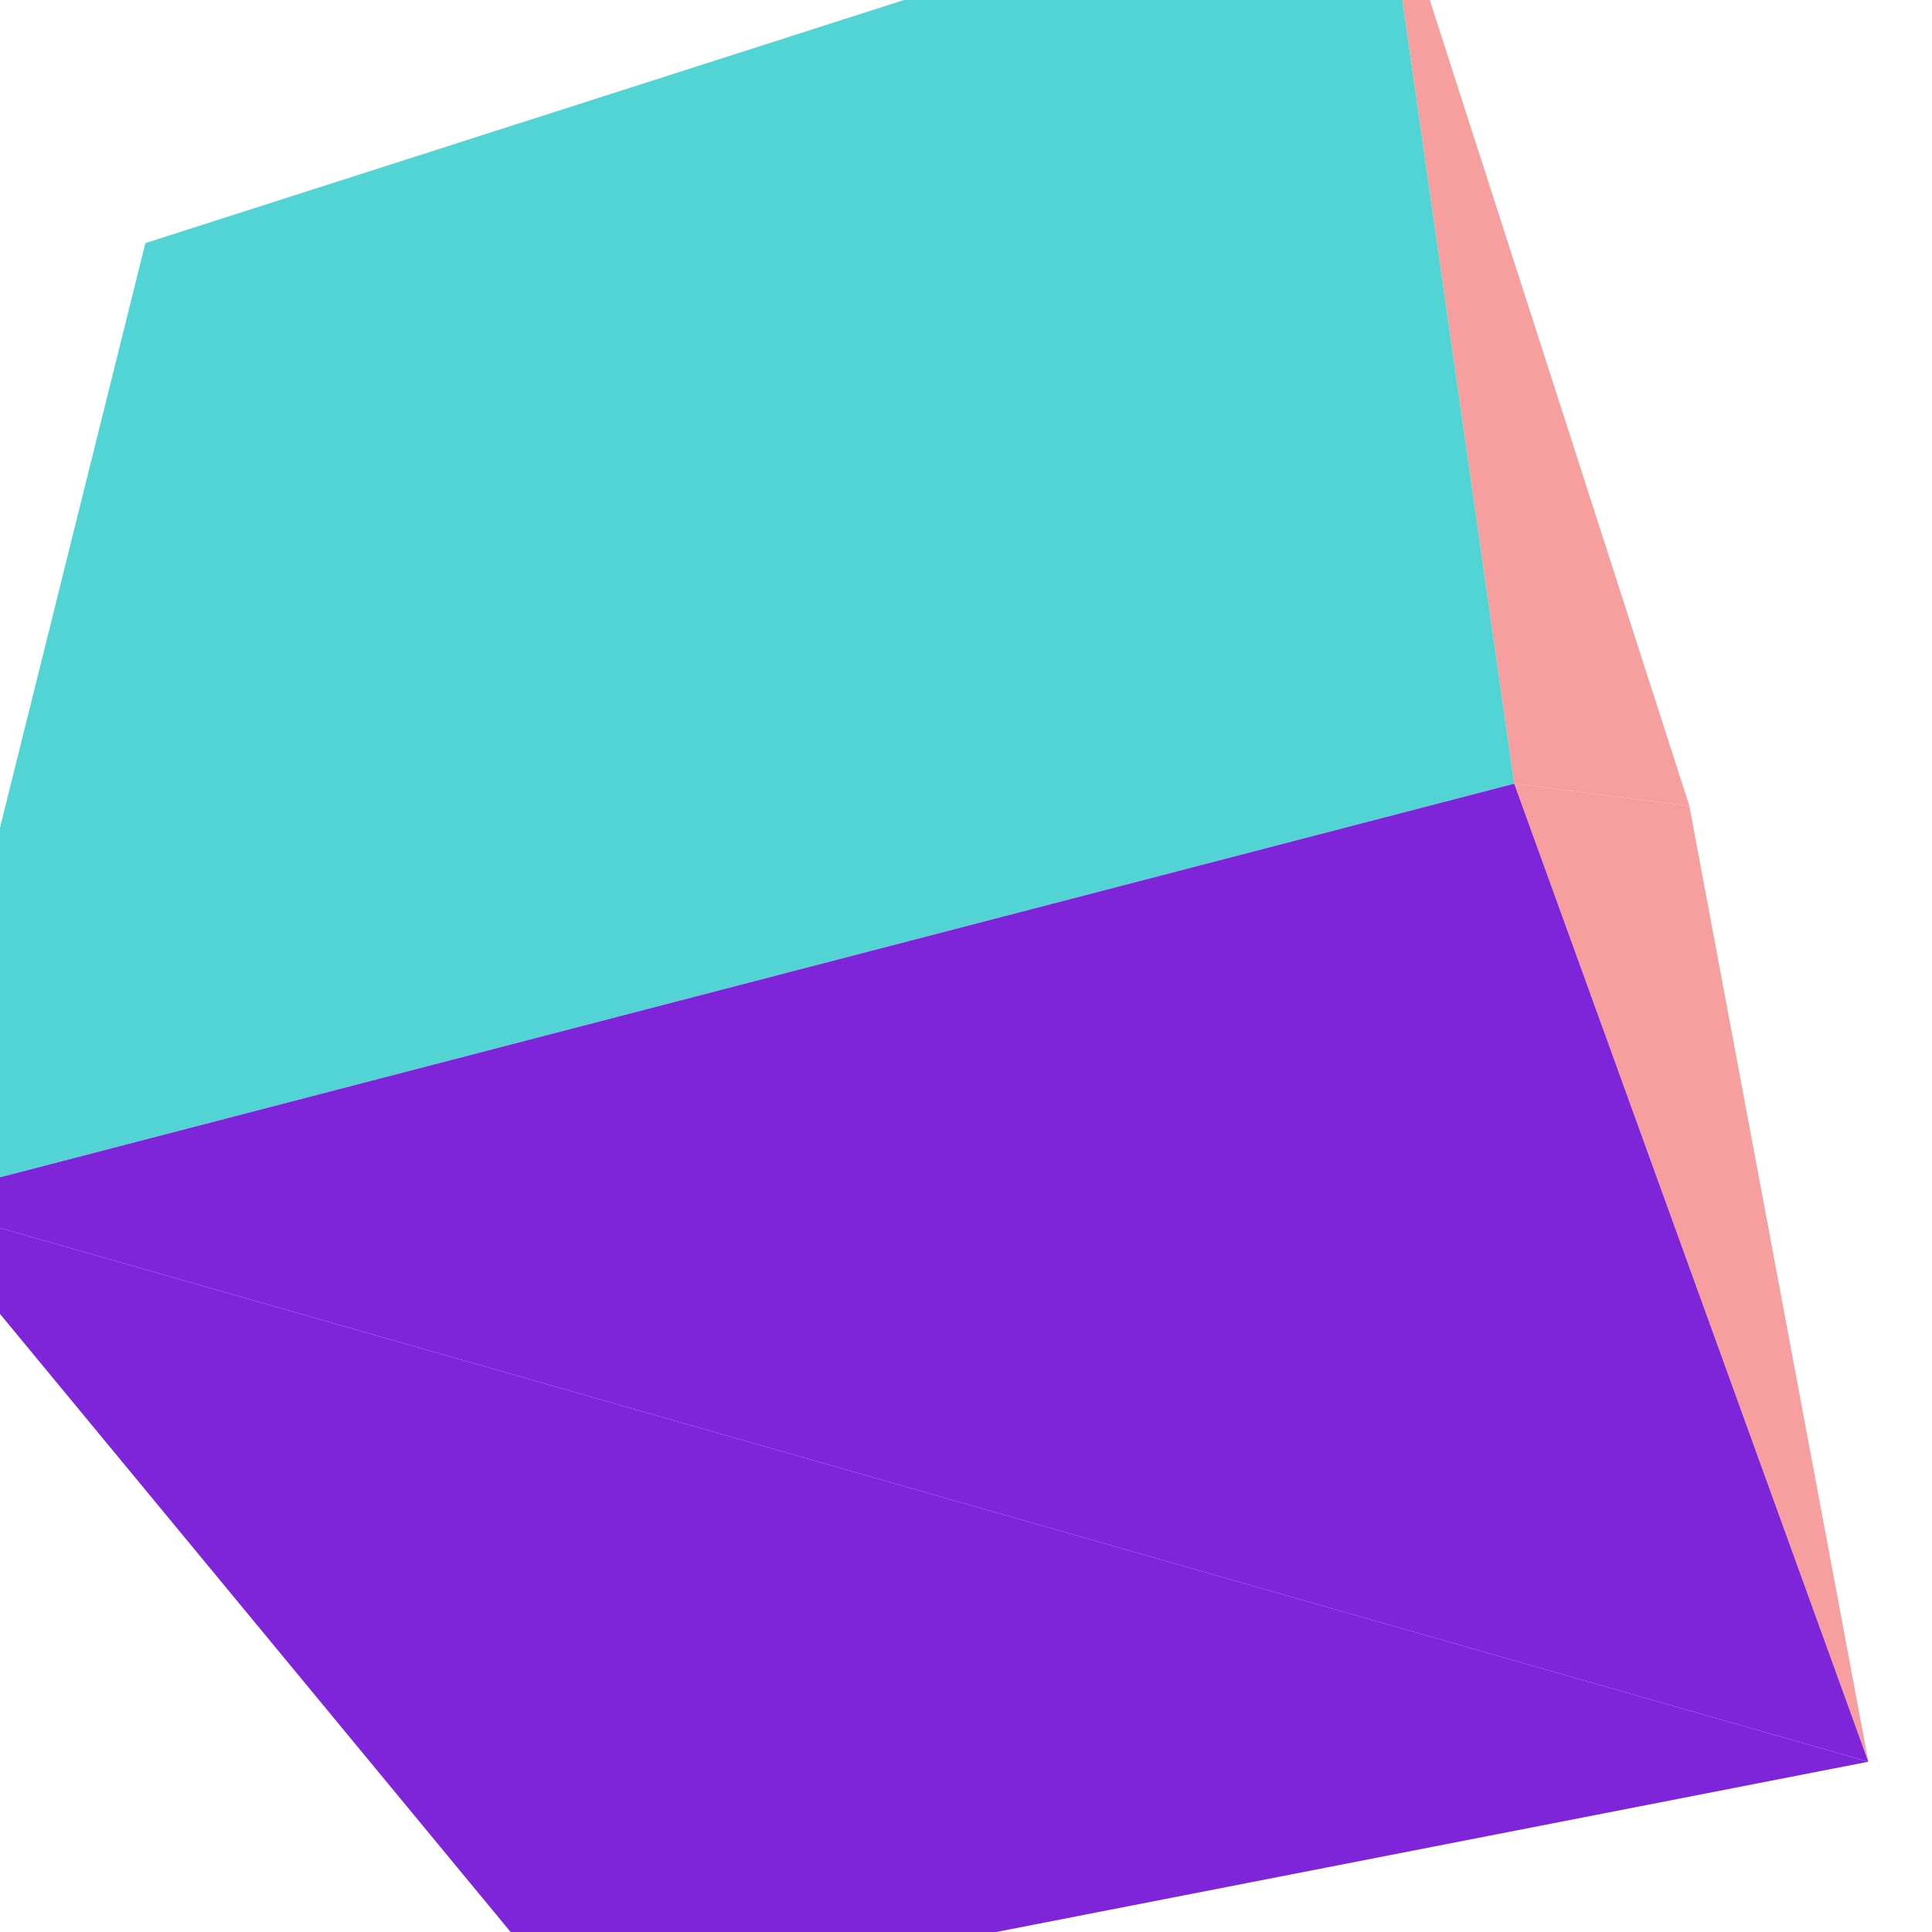
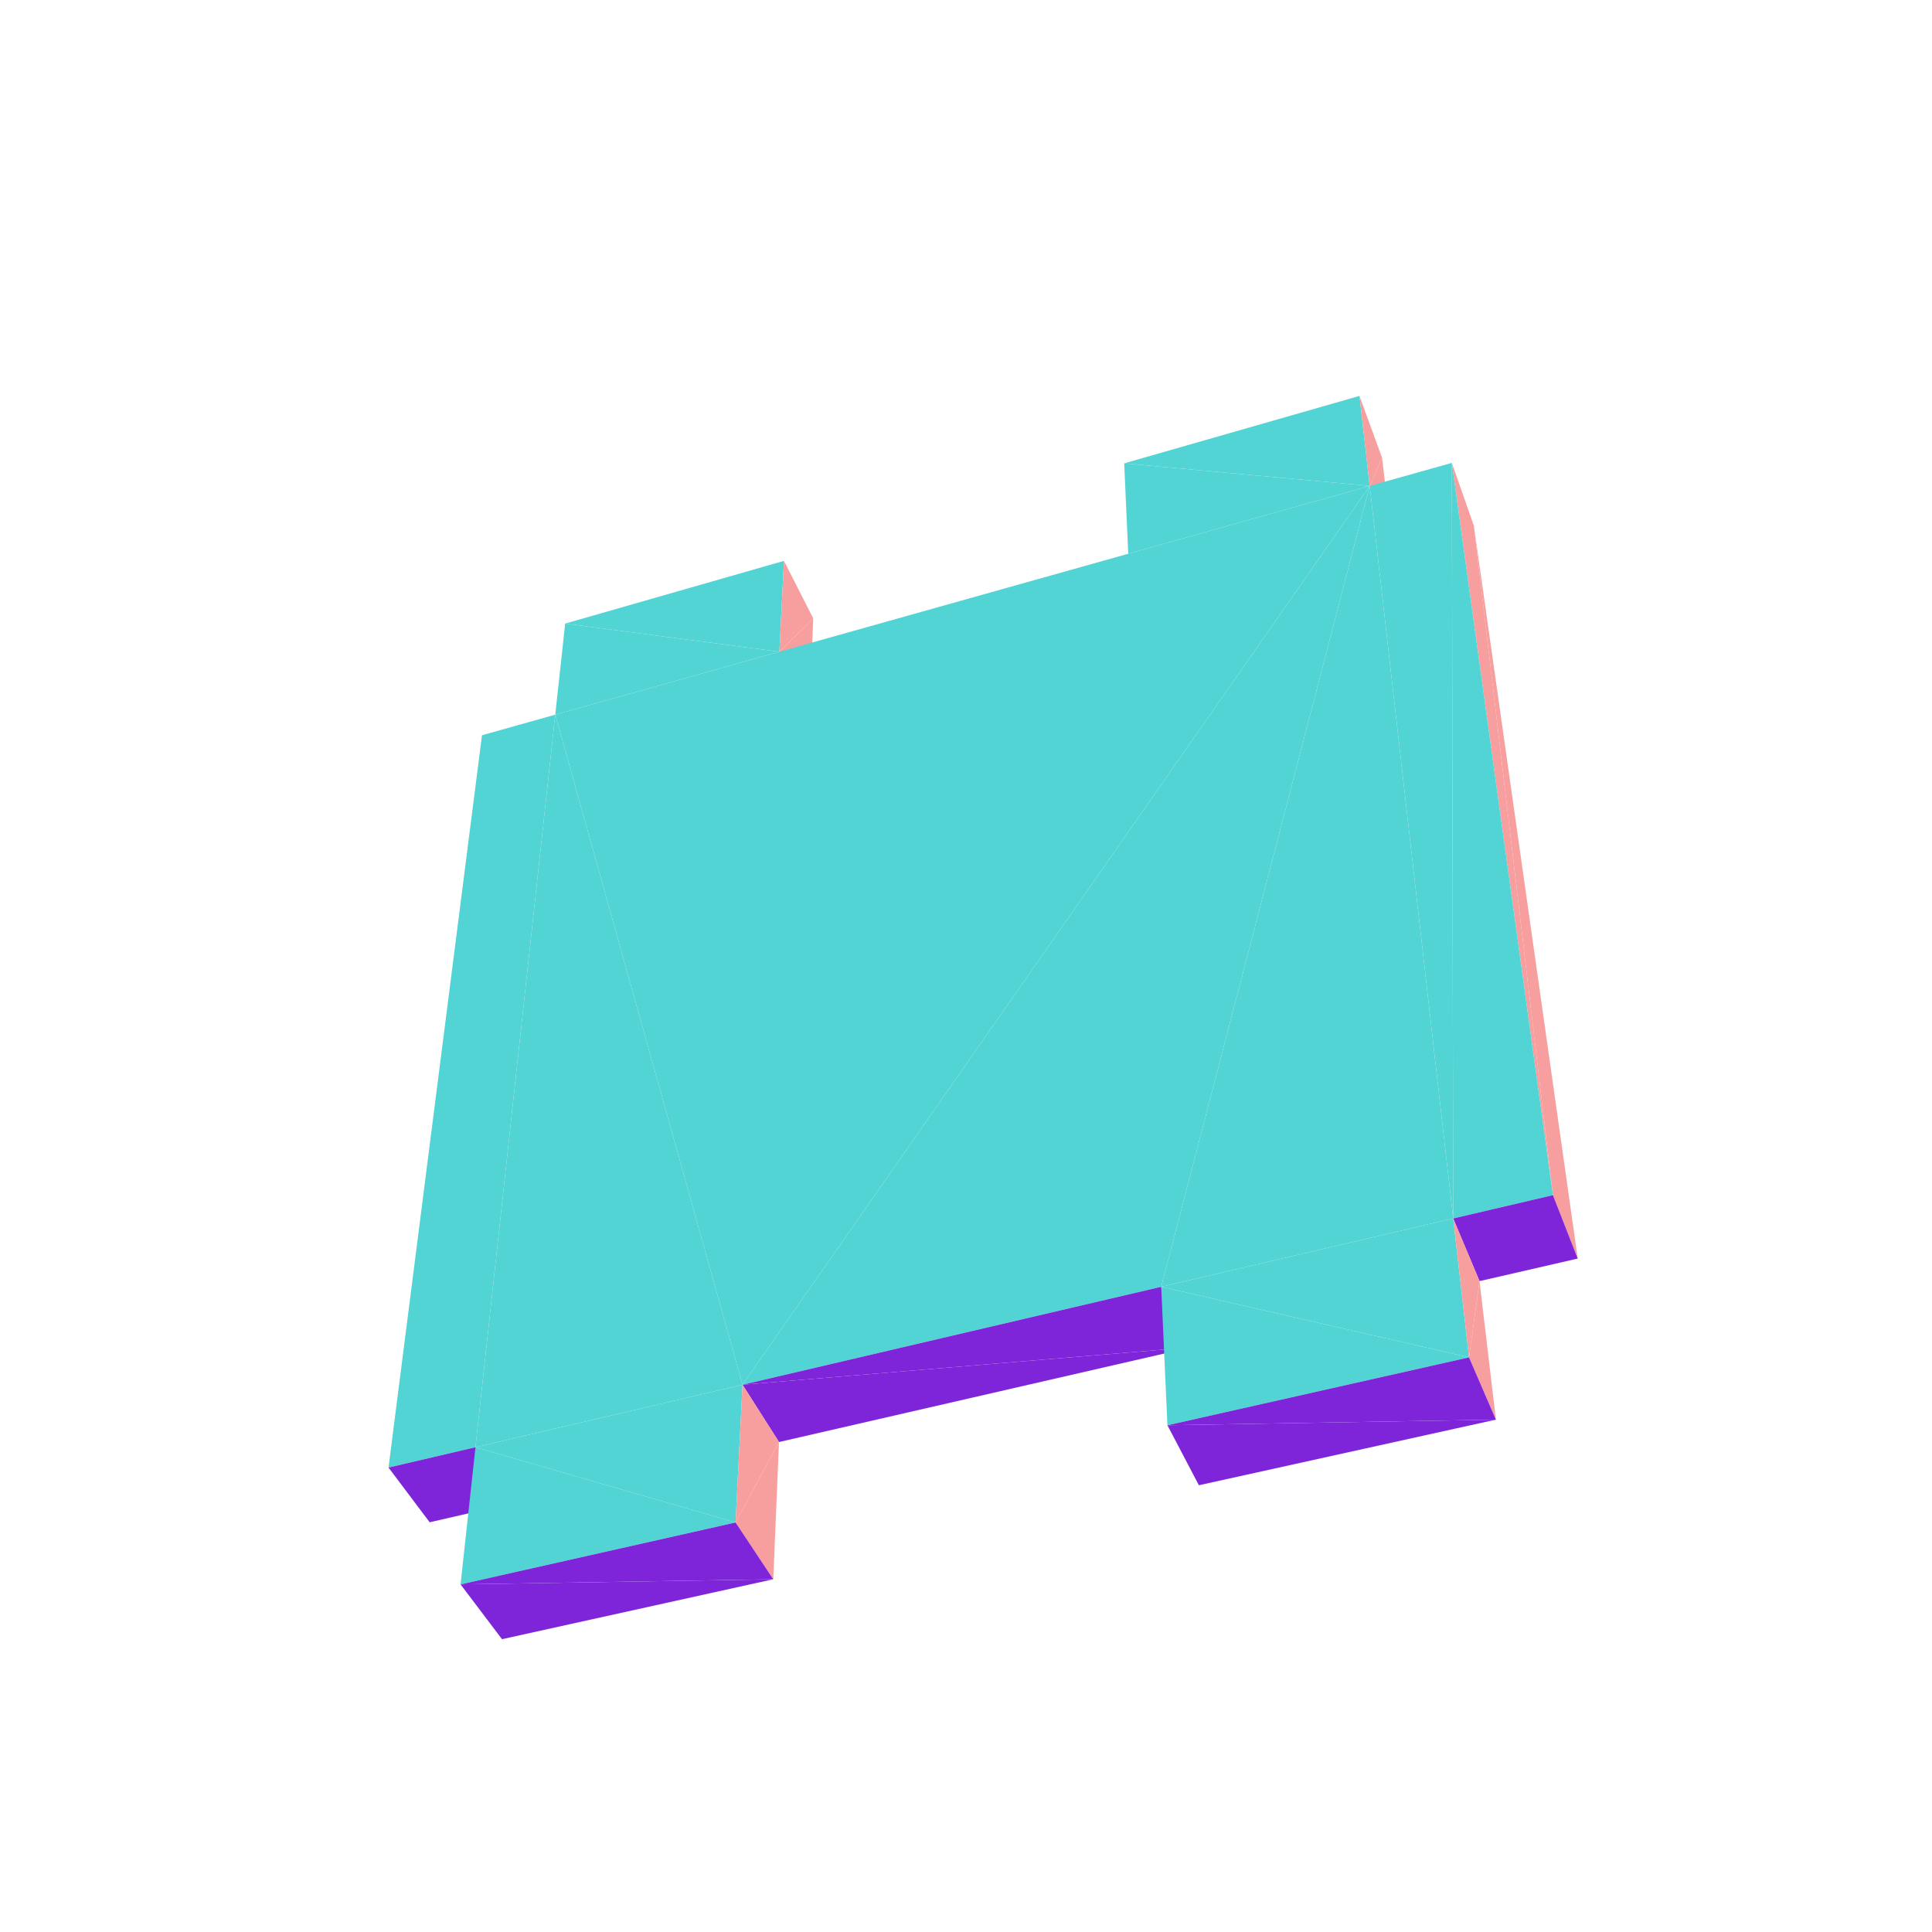
<svg xmlns="http://www.w3.org/2000/svg" viewBox="-250 -250 500 500" width="500" height="500">
-   <path d="M187.199,-41.446L107.288,-289.518L141.88,-47.184z" style="fill:rgb(247,158,158)" />
-   <path d="M233.523,205.936L-274.048,60.932L-100.398,271.128z" style="fill:rgb(127,37,217)" />
-   <path d="M187.199,-41.446L141.88,-47.184L233.523,205.936z" style="fill:rgb(247,158,158)" />
-   <path d="M141.88,-47.184L107.288,-289.518L-212.373,-187.085zM141.88,-47.184L-212.373,-187.085L-274.048,60.932z" style="fill:rgb(83,212,212)" />
-   <path d="M233.523,205.936L141.88,-47.184L-274.048,60.932z" style="fill:rgb(127,37,217)" />
+   <path d="M-48.292,-81.336L-47.109,-104.849L-103.732,-88.619z" style="fill:rgb(83,212,212)" />
+   <path d="M-39.539,-89.967L-47.109,-104.849L-48.292,-81.336z" style="fill:rgb(247,158,158)" />
+   <path d="M-48.292,-81.336L-103.732,-88.619L-106.299,-65.045z" style="fill:rgb(83,212,212)" />
+   <path d="M-39.539,-89.967L-48.292,-81.336L-40.519,-66.398z" style="fill:rgb(247,158,158)" />
+   <path d="M104.482,-124.241L101.827,-147.54L40.941,-130.088z" style="fill:rgb(83,212,212)" />
+   <path d="M107.671,-131.537L101.827,-147.54L104.482,-124.241z" style="fill:rgb(247,158,158)" />
+   <path d="M104.482,-124.241L40.941,-130.088L41.992,-106.692z" style="fill:rgb(83,212,212)" />
+   <path d="M107.671,-131.537L104.482,-124.241L110.44,-108.148z" style="fill:rgb(247,158,158)" />
+   <path d="M-106.299,-65.045L-125.262,-59.719L-126.945,124.536zM-48.292,-81.336L-106.299,-65.045L-57.837,108.367zM41.992,-106.692L-48.292,-81.336L-57.837,108.367zM-57.837,108.367L104.482,-124.241L41.992,-106.692zM-125.262,-59.719L-149.452,129.801L-126.945,124.536z" style="fill:rgb(83,212,212)" />
+   <path d="M131.431,-113.954L125.738,-130.211L151.898,59.299z" style="fill:rgb(247,158,158)" />
+   <path d="M126.085,65.338L125.738,-130.211L104.482,-124.241zM-106.299,-65.045L-126.945,124.536L-57.837,108.367zM-57.837,108.367L50.518,83.017L104.482,-124.241z" style="fill:rgb(83,212,212)" />
+   <path d="M-116.589,138.859L-149.452,129.801L-138.805,143.962zM-116.589,138.859L-126.945,124.536L-149.452,129.801z" style="fill:rgb(127,37,217)" />
+   <path d="M50.518,83.017L126.085,65.338L104.482,-124.241z" style="fill:rgb(83,212,212)" />
+   <path d="M131.431,-113.954L151.898,59.299L158.318,75.714z" style="fill:rgb(247,158,158)" />
+   <path d="M126.085,65.338L151.898,59.299L125.738,-130.211z" style="fill:rgb(83,212,212)" />
+   <path d="M58.439,98.656L-57.837,108.367L-48.4,123.196z" style="fill:rgb(127,37,217)" />
+   <path d="M-126.945,124.536L-59.631,144.013L-57.837,108.367z" style="fill:rgb(83,212,212)" />
+   <path d="M-48.4,123.196L-57.837,108.367L-59.631,144.013z" style="fill:rgb(247,158,158)" />
+   <path d="M-49.876,158.711L-130.812,160.037L-120.083,174.219z" style="fill:rgb(127,37,217)" />
+   <path d="M-126.945,124.536L-130.812,160.037L-59.631,144.013z" style="fill:rgb(83,212,212)" />
+   <path d="M-48.4,123.196L-59.631,144.013L-49.876,158.711z" style="fill:rgb(247,158,158)" />
+   <path d="M58.439,98.656L50.518,83.017L-57.837,108.367zM-49.876,158.711L-59.631,144.013L-130.812,160.037zM158.318,75.714L126.085,65.338L132.895,81.554zM158.318,75.714L151.898,59.299L126.085,65.338z" style="fill:rgb(127,37,217)" />
+   <path d="M50.518,83.017L130.181,101.283L126.085,65.338z" style="fill:rgb(83,212,212)" />
+   <path d="M132.895,81.554L126.085,65.338L130.181,101.283z" style="fill:rgb(247,158,158)" />
+   <path d="M137.139,117.4L52.128,118.854L60.271,134.38z" style="fill:rgb(127,37,217)" />
+   <path d="M50.518,83.017L52.128,118.854L130.181,101.283z" style="fill:rgb(83,212,212)" />
+   <path d="M132.895,81.554L130.181,101.283L137.139,117.4z" style="fill:rgb(247,158,158)" />
+   <path d="M137.139,117.4L130.181,101.283L52.128,118.854z" style="fill:rgb(127,37,217)" />
</svg>
